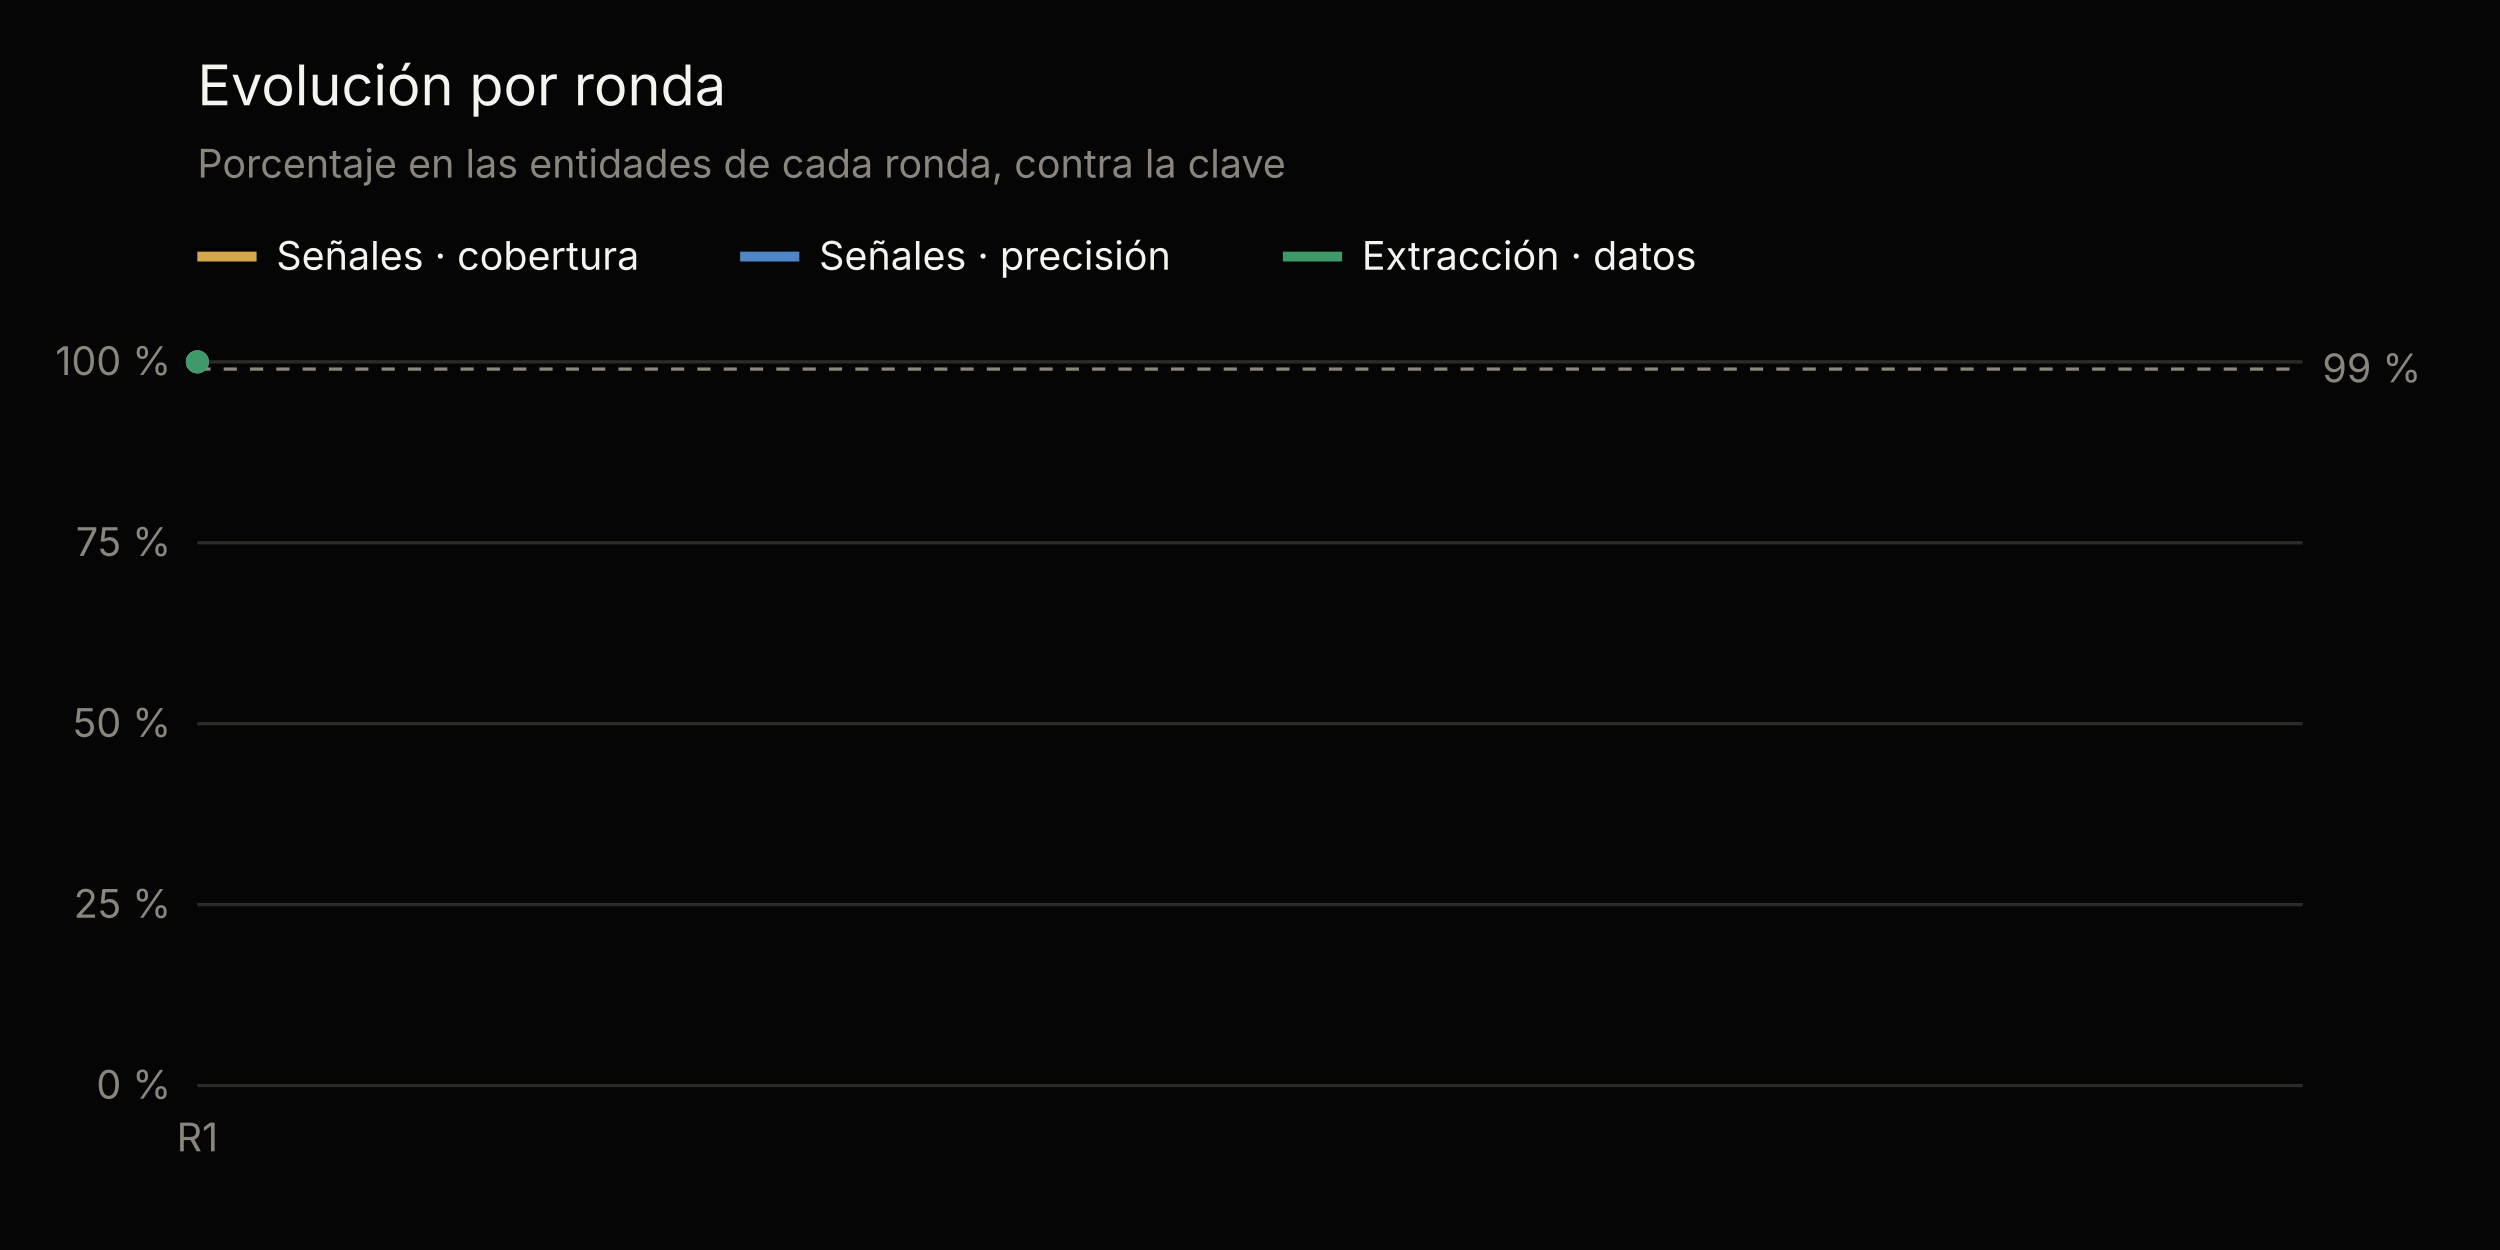
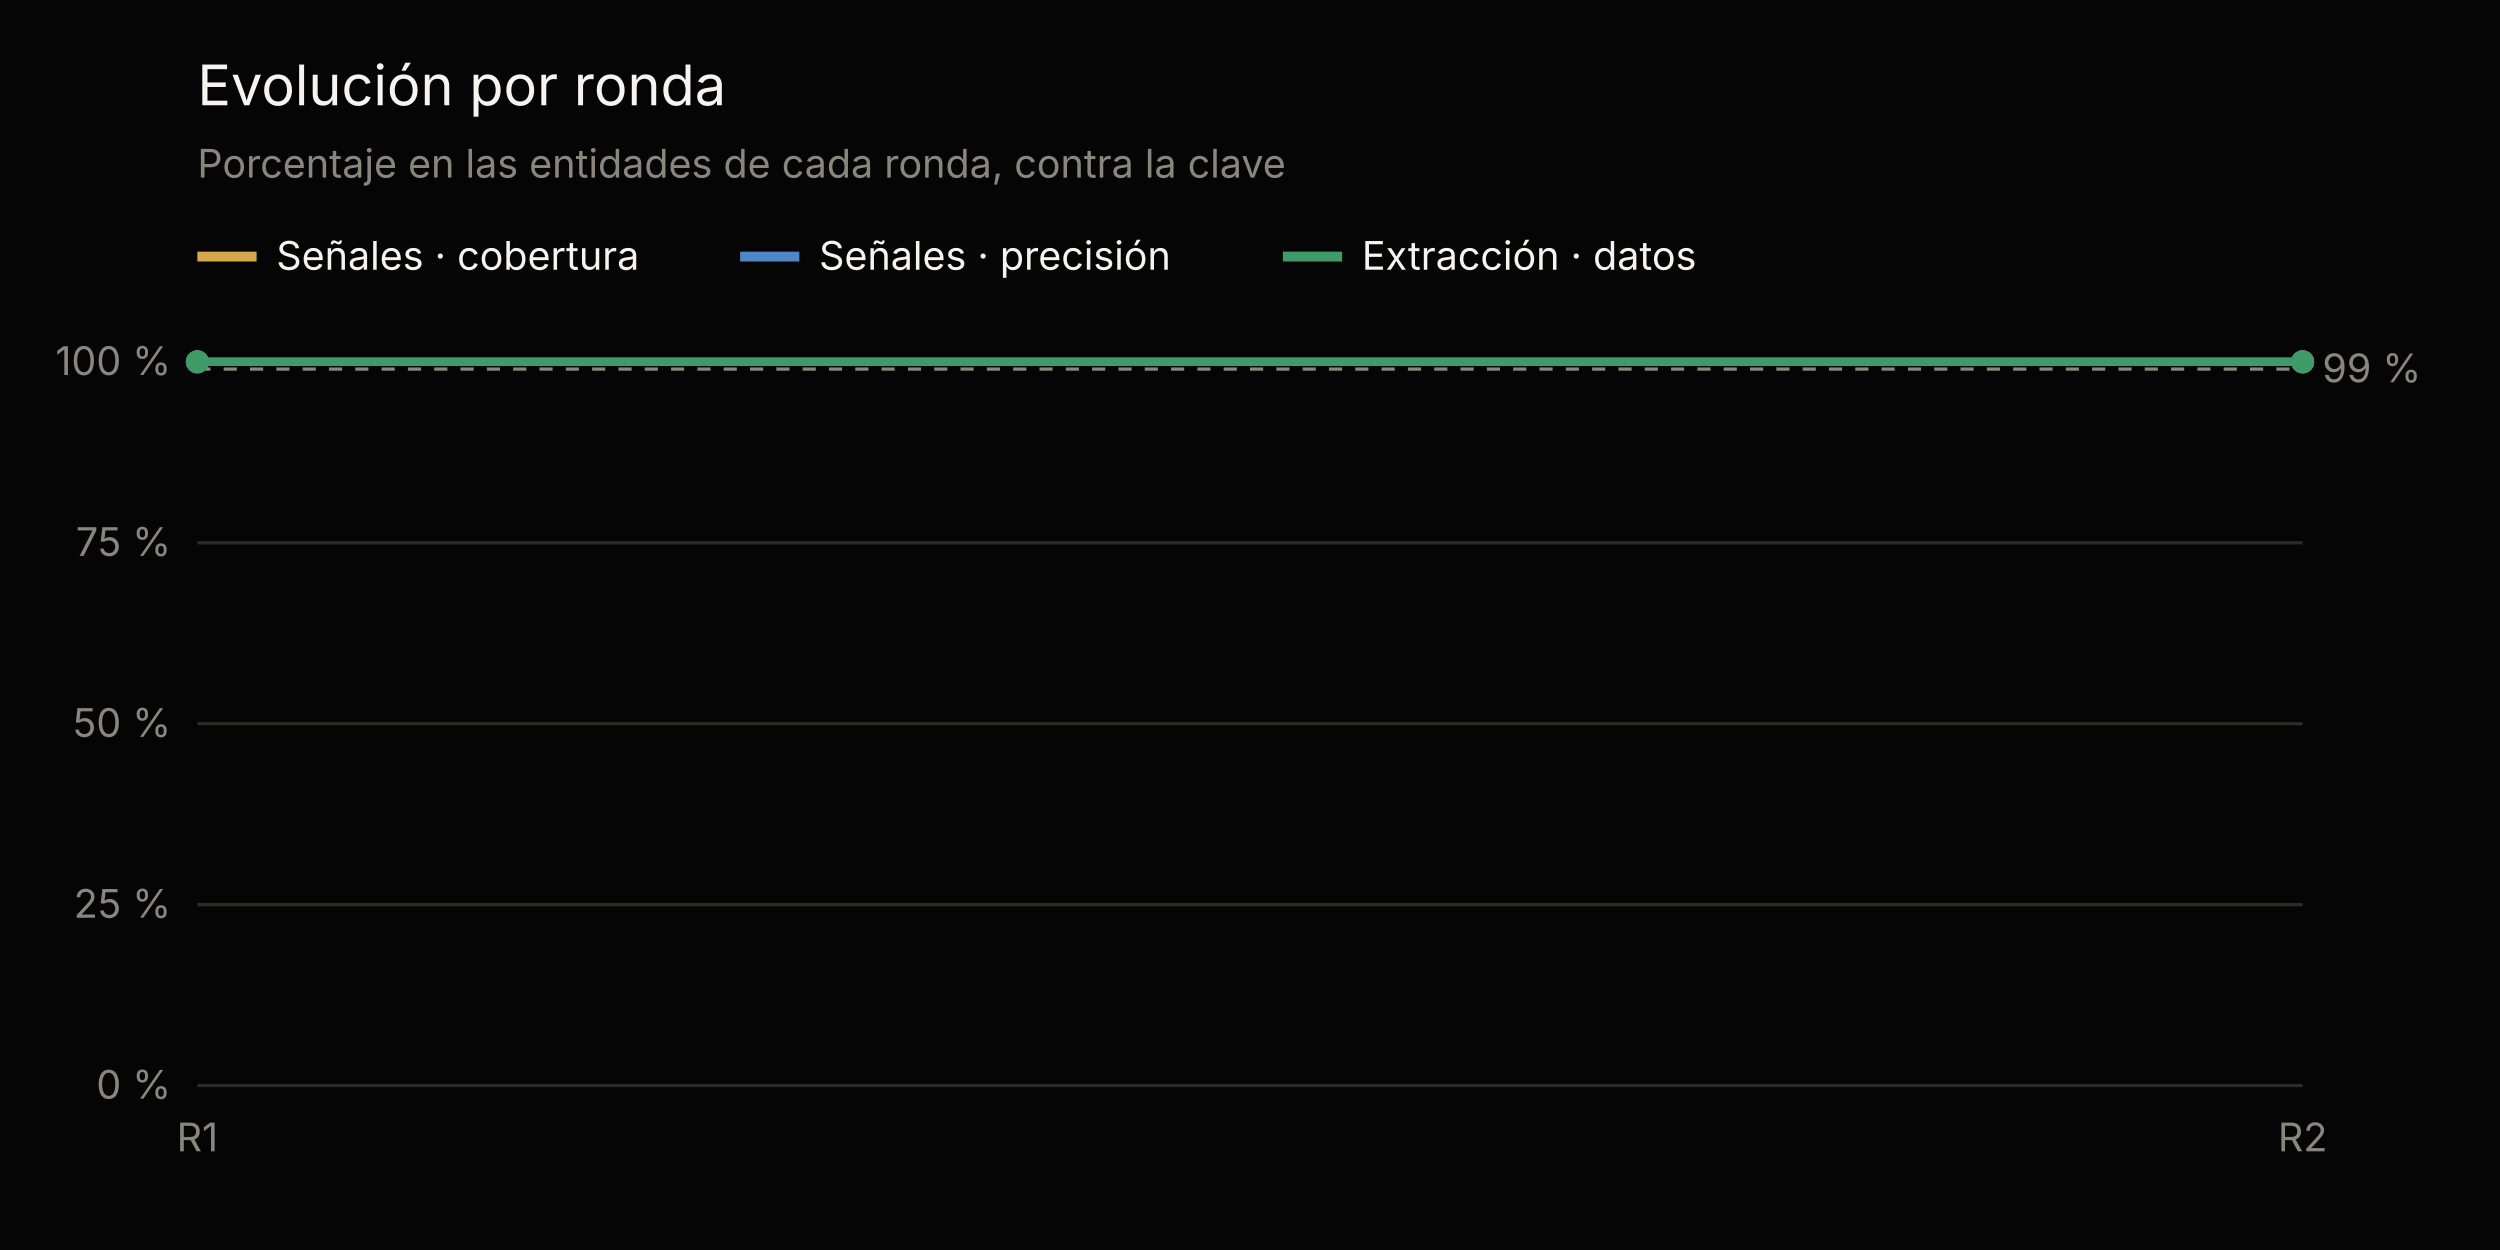
<svg xmlns="http://www.w3.org/2000/svg" viewBox="0 0 760 380" font-family="Inter, Arial, sans-serif" font-size="12">
  <rect width="760" height="380" fill="#050505" />
  <text x="60" y="32" font-size="17" fill="#f5f4ef">Evolución por ronda</text>
  <text x="60" y="54" fill="#8a867e">Porcentaje en las entidades de cada ronda, contra la clave</text>
  <line x1="60" x2="78" y1="78" y2="78" stroke="#d5a84b" stroke-width="3" />
  <text x="84" y="82" fill="#f5f4ef">Señales · cobertura</text>
  <line x1="225" x2="243" y1="78" y2="78" stroke="#4f86c6" stroke-width="3" />
  <text x="249" y="82" fill="#f5f4ef">Señales · precisión</text>
  <line x1="390" x2="408" y1="78" y2="78" stroke="#3f9a6a" stroke-width="3" />
  <text x="414" y="82" fill="#f5f4ef">Extracción · datos</text>
  <line x1="60" x2="700" y1="330.0" y2="330.0" stroke="#2b2b28" />
  <text x="52" y="334.0" text-anchor="end" fill="#8a867e">0 %</text>
  <line x1="60" x2="700" y1="275.0" y2="275.0" stroke="#2b2b28" />
  <text x="52" y="279.0" text-anchor="end" fill="#8a867e">25 %</text>
  <line x1="60" x2="700" y1="220.0" y2="220.0" stroke="#2b2b28" />
  <text x="52" y="224.0" text-anchor="end" fill="#8a867e">50 %</text>
  <line x1="60" x2="700" y1="165.0" y2="165.0" stroke="#2b2b28" />
  <text x="52" y="169.0" text-anchor="end" fill="#8a867e">75 %</text>
  <line x1="60" x2="700" y1="110.0" y2="110.0" stroke="#2b2b28" />
  <text x="52" y="114.0" text-anchor="end" fill="#8a867e">100 %</text>
  <line x1="60" x2="700" y1="112.2" y2="112.2" stroke="#8a867e" stroke-dasharray="4 4" />
  <text x="706" y="116.2" fill="#8a867e">99 %</text>
  <text x="60.0" y="350" text-anchor="middle" fill="#8a867e">R1</text>
-   <path d="M60.0,110.0" fill="none" stroke="#d5a84b" stroke-width="2.5" />
+   <text x="700.0" y="350" text-anchor="middle" fill="#8a867e">R2</text>
+   <path d="M60.0,110.0 L700.0,110.0" fill="none" stroke="#d5a84b" stroke-width="2.5" />
  <circle cx="60.0" cy="110.0" r="3.5" fill="#d5a84b" />
-   <path d="M60.0,110.0" fill="none" stroke="#4f86c6" stroke-width="2.5" />
+   <circle cx="700.0" cy="110.0" r="3.5" fill="#d5a84b" />
+   <path d="M60.0,110.0 L700.0,110.0" fill="none" stroke="#4f86c6" stroke-width="2.5" />
  <circle cx="60.0" cy="110.0" r="3.5" fill="#4f86c6" />
-   <path d="M60.0,110.0" fill="none" stroke="#3f9a6a" stroke-width="2.5" />
+   <circle cx="700.0" cy="110.0" r="3.5" fill="#4f86c6" />
+   <path d="M60.0,110.0 L700.0,110.0" fill="none" stroke="#3f9a6a" stroke-width="2.5" />
  <circle cx="60.0" cy="110.0" r="3.5" fill="#3f9a6a" />
+   <circle cx="700.0" cy="110.0" r="3.5" fill="#3f9a6a" />
</svg>
